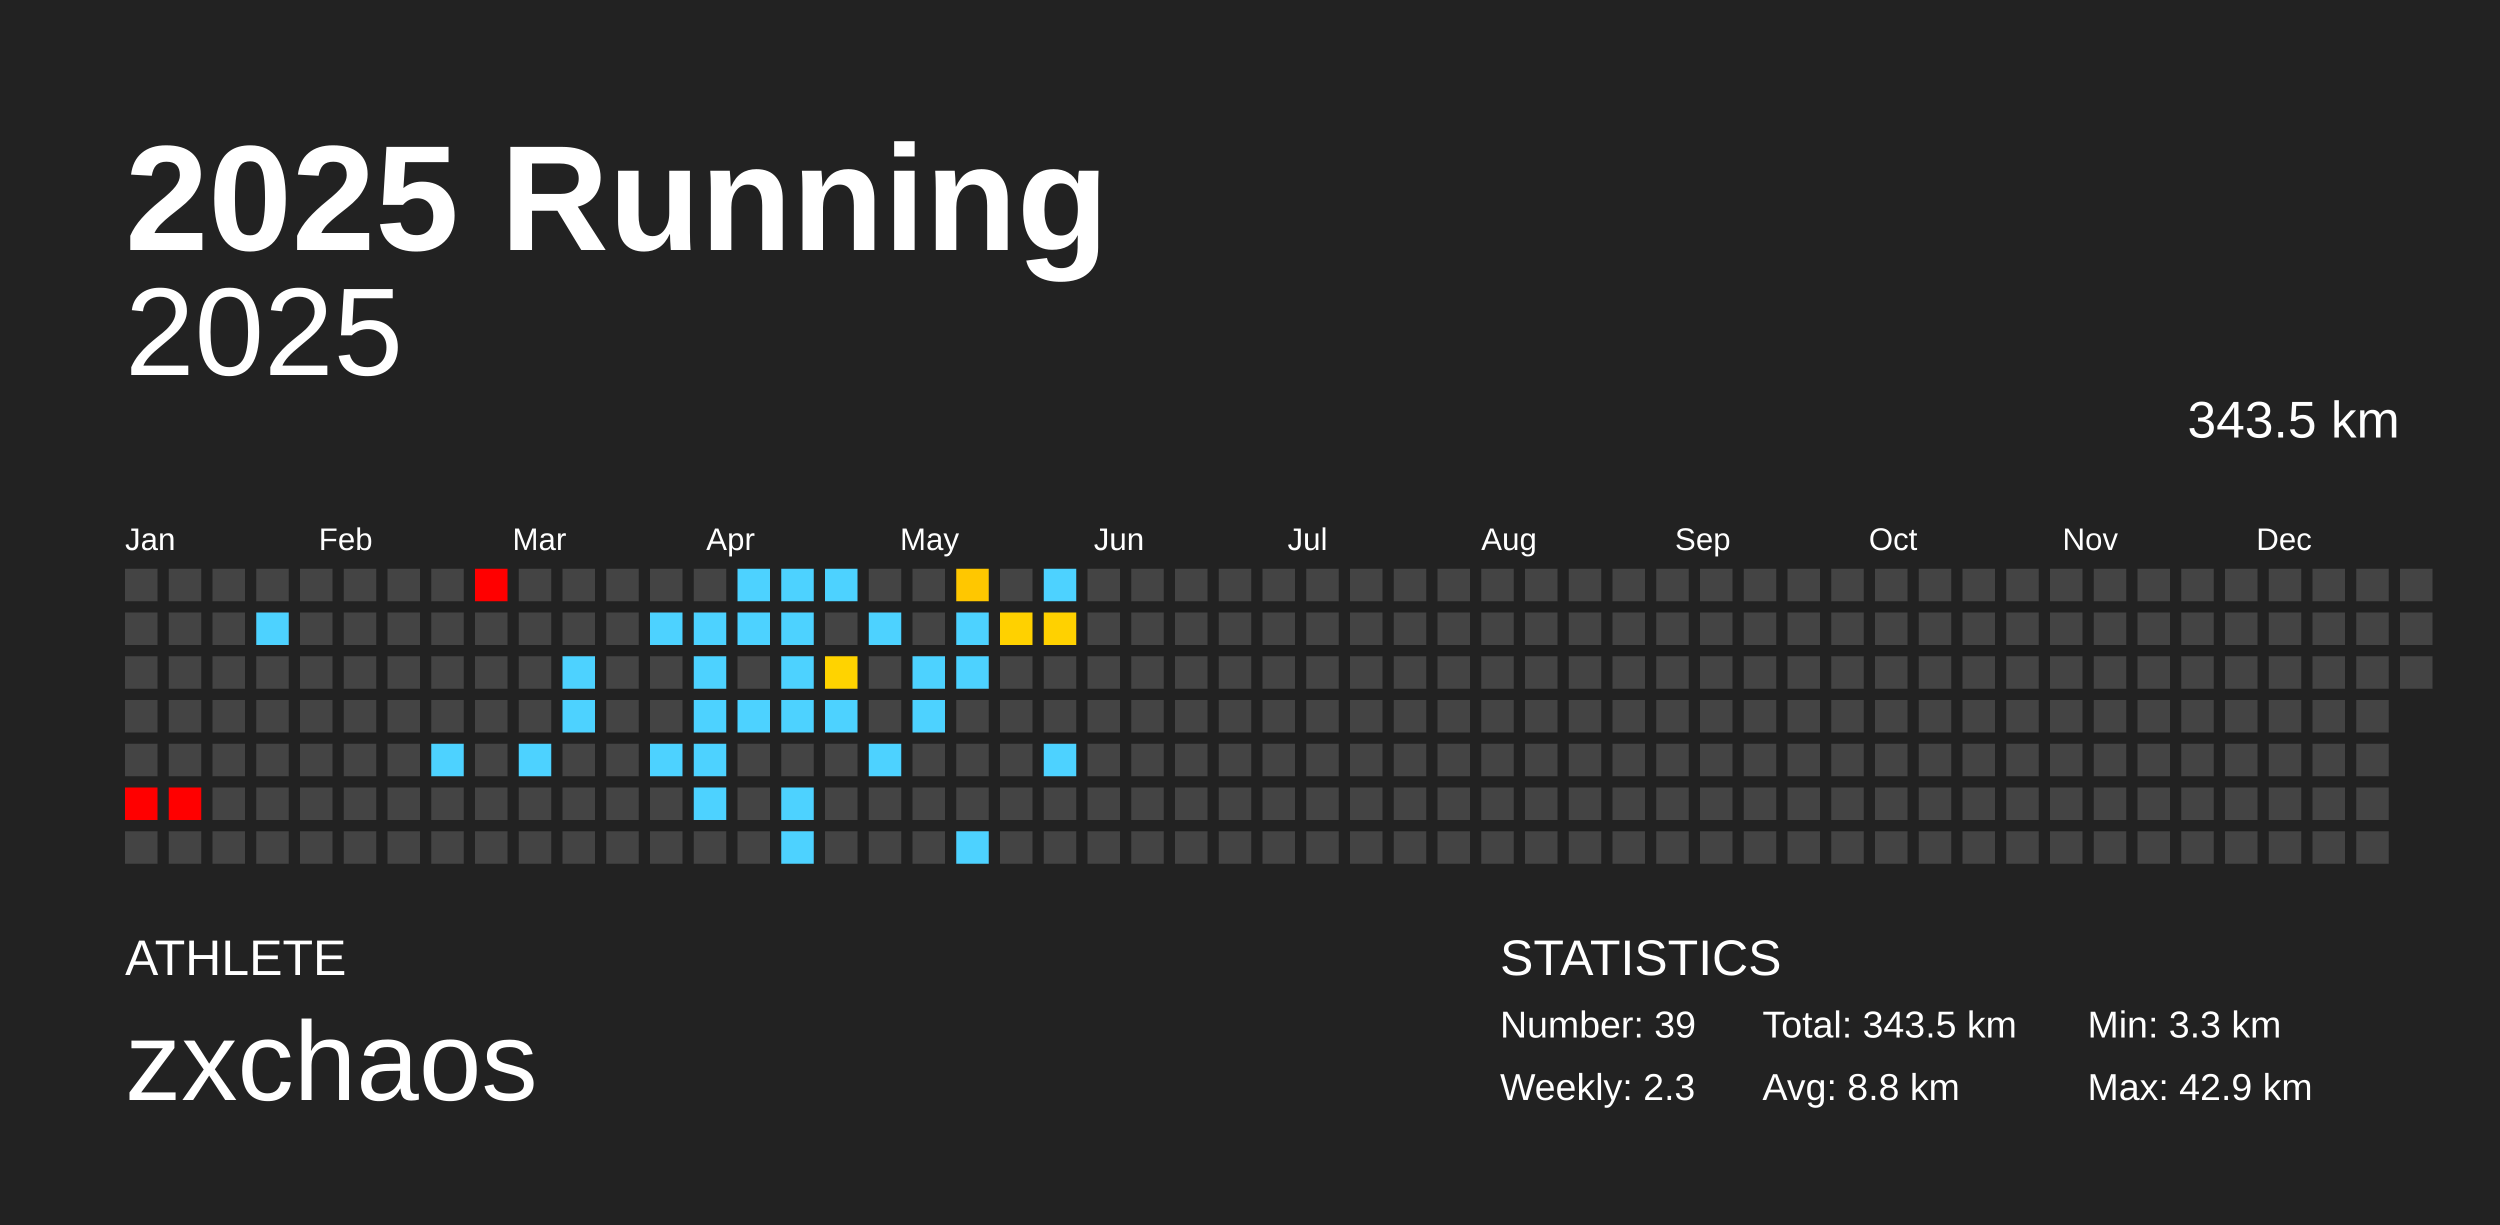
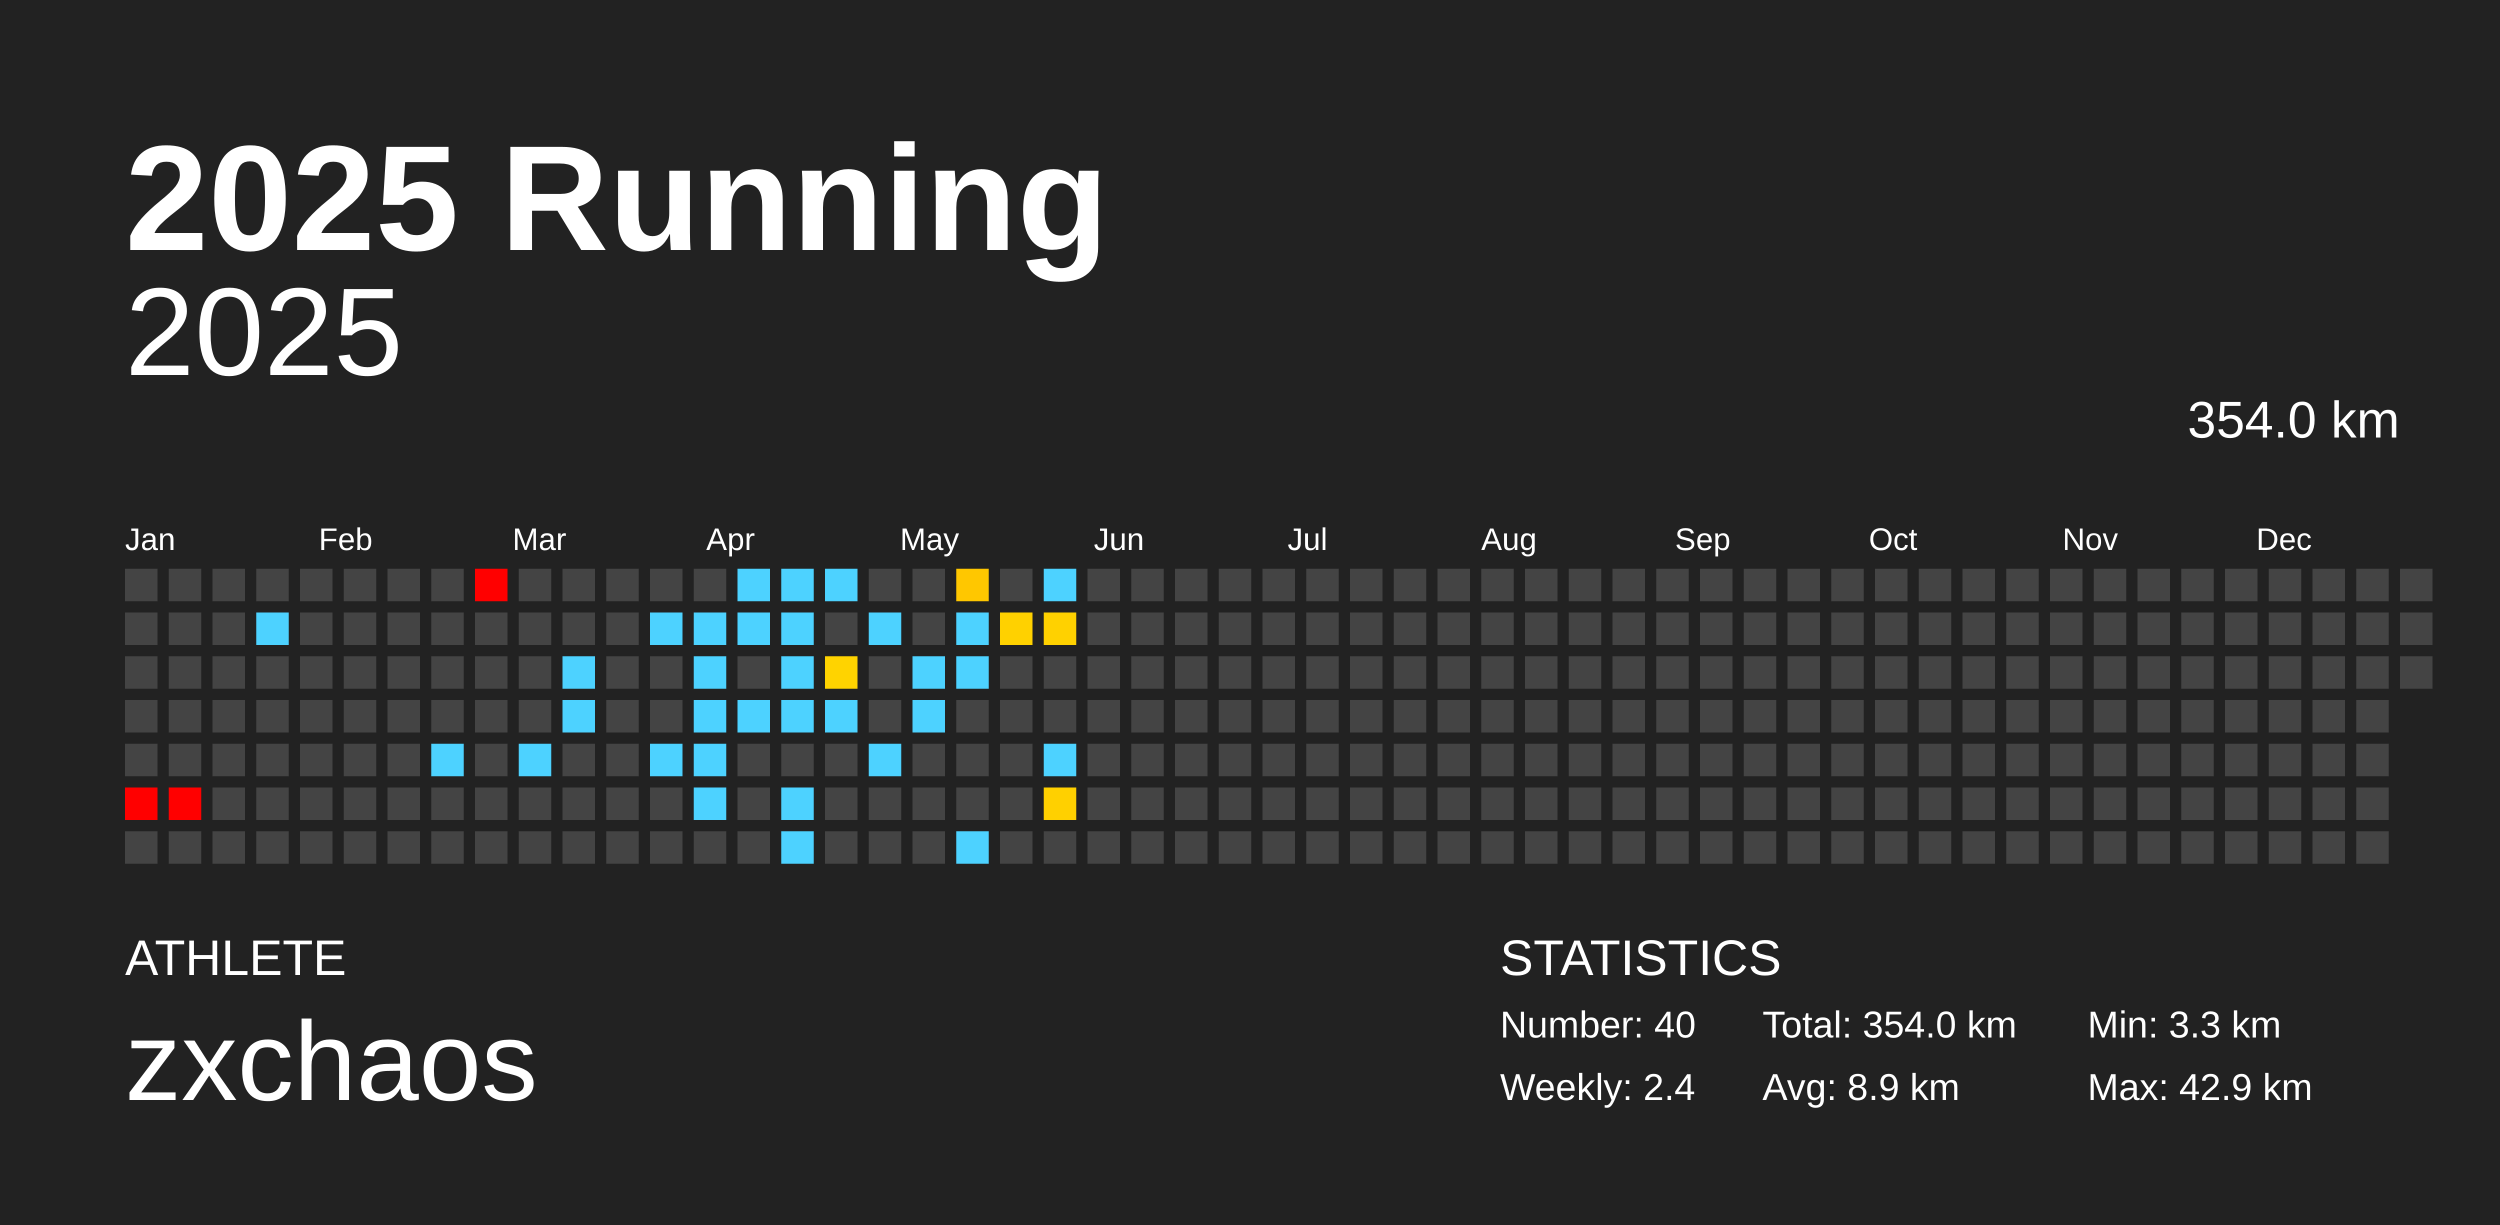
<svg xmlns="http://www.w3.org/2000/svg" baseProfile="full" height="98mm" version="1.1" viewBox="0,0,200,98" width="200mm">
  <defs />
  <rect fill="#222222" height="98" width="200" x="0" y="0" />
  <text fill="#FFFFFF" style="font-size:12px; font-family:Arial; font-weight:bold;" x="10" y="20">2025 Running</text>
  <text fill="#FFFFFF" style="font-size:4px; font-family:Arial" x="10" y="78">ATHLETE</text>
  <text fill="#FFFFFF" style="font-size:9px; font-family:Arial" x="10" y="88">zxchaos</text>
  <text fill="#FFFFFF" style="font-size:4px; font-family:Arial" x="120" y="78">STATISTICS</text>
-   <text fill="#FFFFFF" style="font-size:3px; font-family:Arial" x="120" y="83">Number: 39</text>
-   <text fill="#FFFFFF" style="font-size:3px; font-family:Arial" x="120" y="88">Weekly: 2.3</text>
-   <text fill="#FFFFFF" style="font-size:3px; font-family:Arial" x="141" y="83">Total: 343.5 km</text>
-   <text fill="#FFFFFF" style="font-size:3px; font-family:Arial" x="141" y="88">Avg: 8.8 km</text>
+   <text fill="#FFFFFF" style="font-size:3px; font-family:Arial" x="120" y="83">Number: 40</text>
+   <text fill="#FFFFFF" style="font-size:3px; font-family:Arial" x="120" y="88">Weekly: 2.4</text>
+   <text fill="#FFFFFF" style="font-size:3px; font-family:Arial" x="141" y="83">Total: 354.0 km</text>
+   <text fill="#FFFFFF" style="font-size:3px; font-family:Arial" x="141" y="88">Avg: 8.9 km</text>
  <text fill="#FFFFFF" style="font-size:3px; font-family:Arial" x="167" y="83">Min: 3.3 km</text>
  <text fill="#FFFFFF" style="font-size:3px; font-family:Arial" x="167" y="88">Max: 42.9 km</text>
  <text alignment-baseline="hanging" fill="#FFFFFF" style="font-size:10.0px; font-family:Arial;" x="10" y="30">2025</text>
-   <text alignment-baseline="hanging" fill="#FFFFFF" style="font-size:4.125px; font-family:Arial;" x="175" y="35">343.5 km</text>
+   <text alignment-baseline="hanging" fill="#FFFFFF" style="font-size:4.125px; font-family:Arial;" x="175" y="35">354.0 km</text>
  <text fill="#FFFFFF" style="font-size:2.5px; font-family:Arial" x="10.0" y="44">Jan</text>
  <text fill="#FFFFFF" style="font-size:2.5px; font-family:Arial" x="25.5" y="44">Feb</text>
  <text fill="#FFFFFF" style="font-size:2.5px; font-family:Arial" x="41.0" y="44">Mar</text>
  <text fill="#FFFFFF" style="font-size:2.5px; font-family:Arial" x="56.5" y="44">Apr</text>
  <text fill="#FFFFFF" style="font-size:2.5px; font-family:Arial" x="72.0" y="44">May</text>
  <text fill="#FFFFFF" style="font-size:2.5px; font-family:Arial" x="87.5" y="44">Jun</text>
  <text fill="#FFFFFF" style="font-size:2.5px; font-family:Arial" x="103.0" y="44">Jul</text>
  <text fill="#FFFFFF" style="font-size:2.5px; font-family:Arial" x="118.5" y="44">Aug</text>
  <text fill="#FFFFFF" style="font-size:2.5px; font-family:Arial" x="134.0" y="44">Sep</text>
  <text fill="#FFFFFF" style="font-size:2.5px; font-family:Arial" x="149.5" y="44">Oct</text>
  <text fill="#FFFFFF" style="font-size:2.5px; font-family:Arial" x="165.0" y="44">Nov</text>
  <text fill="#FFFFFF" style="font-size:2.5px; font-family:Arial" x="180.5" y="44">Dec</text>
  <rect fill="#444444" height="2.6" width="2.6" x="10.0" y="45.5" />
  <rect fill="#444444" height="2.6" width="2.6" x="10.0" y="49.0" />
  <rect fill="#444444" height="2.6" width="2.6" x="10.0" y="52.5" />
  <rect fill="#444444" height="2.6" width="2.6" x="10.0" y="56.0" />
  <rect fill="#444444" height="2.6" width="2.6" x="10.0" y="59.5" />
  <rect fill="red" height="2.6" width="2.6" x="10.0" y="63.0" />
  <rect fill="#444444" height="2.6" width="2.6" x="10.0" y="66.5" />
  <rect fill="#444444" height="2.6" width="2.6" x="13.5" y="45.5" />
  <rect fill="#444444" height="2.6" width="2.6" x="13.5" y="49.0" />
  <rect fill="#444444" height="2.6" width="2.6" x="13.5" y="52.5" />
  <rect fill="#444444" height="2.6" width="2.6" x="13.5" y="56.0" />
  <rect fill="#444444" height="2.6" width="2.6" x="13.5" y="59.5" />
  <rect fill="red" height="2.6" width="2.6" x="13.5" y="63.0" />
  <rect fill="#444444" height="2.6" width="2.6" x="13.5" y="66.5" />
  <rect fill="#444444" height="2.6" width="2.6" x="17.0" y="45.5" />
  <rect fill="#444444" height="2.6" width="2.6" x="17.0" y="49.0" />
  <rect fill="#444444" height="2.6" width="2.6" x="17.0" y="52.5" />
  <rect fill="#444444" height="2.6" width="2.6" x="17.0" y="56.0" />
  <rect fill="#444444" height="2.6" width="2.6" x="17.0" y="59.5" />
  <rect fill="#444444" height="2.6" width="2.6" x="17.0" y="63.0" />
  <rect fill="#444444" height="2.6" width="2.6" x="17.0" y="66.5" />
  <rect fill="#444444" height="2.6" width="2.6" x="20.5" y="45.5" />
  <rect fill="#4dd2ff" height="2.6" width="2.6" x="20.5" y="49.0" />
  <rect fill="#444444" height="2.6" width="2.6" x="20.5" y="52.5" />
  <rect fill="#444444" height="2.6" width="2.6" x="20.5" y="56.0" />
  <rect fill="#444444" height="2.6" width="2.6" x="20.5" y="59.5" />
  <rect fill="#444444" height="2.6" width="2.6" x="20.5" y="63.0" />
  <rect fill="#444444" height="2.6" width="2.6" x="20.5" y="66.5" />
  <rect fill="#444444" height="2.6" width="2.6" x="24.0" y="45.5" />
  <rect fill="#444444" height="2.6" width="2.6" x="24.0" y="49.0" />
  <rect fill="#444444" height="2.6" width="2.6" x="24.0" y="52.5" />
  <rect fill="#444444" height="2.6" width="2.6" x="24.0" y="56.0" />
  <rect fill="#444444" height="2.6" width="2.6" x="24.0" y="59.5" />
  <rect fill="#444444" height="2.6" width="2.6" x="24.0" y="63.0" />
  <rect fill="#444444" height="2.6" width="2.6" x="24.0" y="66.5" />
  <rect fill="#444444" height="2.6" width="2.6" x="27.5" y="45.5" />
  <rect fill="#444444" height="2.6" width="2.6" x="27.5" y="49.0" />
  <rect fill="#444444" height="2.6" width="2.6" x="27.5" y="52.5" />
  <rect fill="#444444" height="2.6" width="2.6" x="27.5" y="56.0" />
  <rect fill="#444444" height="2.6" width="2.6" x="27.5" y="59.5" />
  <rect fill="#444444" height="2.6" width="2.6" x="27.5" y="63.0" />
  <rect fill="#444444" height="2.6" width="2.6" x="27.5" y="66.5" />
  <rect fill="#444444" height="2.6" width="2.6" x="31.0" y="45.5" />
  <rect fill="#444444" height="2.6" width="2.6" x="31.0" y="49.0" />
  <rect fill="#444444" height="2.6" width="2.6" x="31.0" y="52.5" />
  <rect fill="#444444" height="2.6" width="2.6" x="31.0" y="56.0" />
  <rect fill="#444444" height="2.6" width="2.6" x="31.0" y="59.5" />
  <rect fill="#444444" height="2.6" width="2.6" x="31.0" y="63.0" />
  <rect fill="#444444" height="2.6" width="2.6" x="31.0" y="66.5" />
  <rect fill="#444444" height="2.6" width="2.6" x="34.5" y="45.5" />
  <rect fill="#444444" height="2.6" width="2.6" x="34.5" y="49.0" />
  <rect fill="#444444" height="2.6" width="2.6" x="34.5" y="52.5" />
  <rect fill="#444444" height="2.6" width="2.6" x="34.5" y="56.0" />
  <rect fill="#4dd2ff" height="2.6" width="2.6" x="34.5" y="59.5" />
  <rect fill="#444444" height="2.6" width="2.6" x="34.5" y="63.0" />
  <rect fill="#444444" height="2.6" width="2.6" x="34.5" y="66.5" />
  <rect fill="red" height="2.6" width="2.6" x="38.0" y="45.5" />
  <rect fill="#444444" height="2.6" width="2.6" x="38.0" y="49.0" />
  <rect fill="#444444" height="2.6" width="2.6" x="38.0" y="52.5" />
  <rect fill="#444444" height="2.6" width="2.6" x="38.0" y="56.0" />
  <rect fill="#444444" height="2.6" width="2.6" x="38.0" y="59.5" />
  <rect fill="#444444" height="2.6" width="2.6" x="38.0" y="63.0" />
  <rect fill="#444444" height="2.6" width="2.6" x="38.0" y="66.5" />
  <rect fill="#444444" height="2.6" width="2.6" x="41.5" y="45.5" />
  <rect fill="#444444" height="2.6" width="2.6" x="41.5" y="49.0" />
  <rect fill="#444444" height="2.6" width="2.6" x="41.5" y="52.5" />
  <rect fill="#444444" height="2.6" width="2.6" x="41.5" y="56.0" />
  <rect fill="#4dd2ff" height="2.6" width="2.6" x="41.5" y="59.5" />
  <rect fill="#444444" height="2.6" width="2.6" x="41.5" y="63.0" />
  <rect fill="#444444" height="2.6" width="2.6" x="41.5" y="66.5" />
  <rect fill="#444444" height="2.6" width="2.6" x="45.0" y="45.5" />
  <rect fill="#444444" height="2.6" width="2.6" x="45.0" y="49.0" />
  <rect fill="#4dd2ff" height="2.6" width="2.6" x="45.0" y="52.5" />
  <rect fill="#4dd2ff" height="2.6" width="2.6" x="45.0" y="56.0" />
  <rect fill="#444444" height="2.6" width="2.6" x="45.0" y="59.5" />
  <rect fill="#444444" height="2.6" width="2.6" x="45.0" y="63.0" />
  <rect fill="#444444" height="2.6" width="2.6" x="45.0" y="66.5" />
  <rect fill="#444444" height="2.6" width="2.6" x="48.5" y="45.5" />
  <rect fill="#444444" height="2.6" width="2.6" x="48.5" y="49.0" />
  <rect fill="#444444" height="2.6" width="2.6" x="48.5" y="52.5" />
  <rect fill="#444444" height="2.6" width="2.6" x="48.5" y="56.0" />
  <rect fill="#444444" height="2.6" width="2.6" x="48.5" y="59.5" />
  <rect fill="#444444" height="2.6" width="2.6" x="48.5" y="63.0" />
  <rect fill="#444444" height="2.6" width="2.6" x="48.5" y="66.5" />
  <rect fill="#444444" height="2.6" width="2.6" x="52.0" y="45.5" />
  <rect fill="#4dd2ff" height="2.6" width="2.6" x="52.0" y="49.0" />
  <rect fill="#444444" height="2.6" width="2.6" x="52.0" y="52.5" />
  <rect fill="#444444" height="2.6" width="2.6" x="52.0" y="56.0" />
  <rect fill="#4dd2ff" height="2.6" width="2.6" x="52.0" y="59.5" />
  <rect fill="#444444" height="2.6" width="2.6" x="52.0" y="63.0" />
  <rect fill="#444444" height="2.6" width="2.6" x="52.0" y="66.5" />
  <rect fill="#444444" height="2.6" width="2.6" x="55.5" y="45.5" />
  <rect fill="#4dd2ff" height="2.6" width="2.6" x="55.5" y="49.0" />
  <rect fill="#4dd2ff" height="2.6" width="2.6" x="55.5" y="52.5" />
  <rect fill="#4dd2ff" height="2.6" width="2.6" x="55.5" y="56.0" />
  <rect fill="#4dd2ff" height="2.6" width="2.6" x="55.5" y="59.5" />
  <rect fill="#4dd2ff" height="2.6" width="2.6" x="55.5" y="63.0" />
  <rect fill="#444444" height="2.6" width="2.6" x="55.5" y="66.5" />
  <rect fill="#4dd2ff" height="2.6" width="2.6" x="59.0" y="45.5" />
  <rect fill="#4dd2ff" height="2.6" width="2.6" x="59.0" y="49.0" />
  <rect fill="#444444" height="2.6" width="2.6" x="59.0" y="52.5" />
  <rect fill="#4dd2ff" height="2.6" width="2.6" x="59.0" y="56.0" />
  <rect fill="#444444" height="2.6" width="2.6" x="59.0" y="59.5" />
  <rect fill="#444444" height="2.6" width="2.6" x="59.0" y="63.0" />
  <rect fill="#444444" height="2.6" width="2.6" x="59.0" y="66.5" />
  <rect fill="#4dd2ff" height="2.6" width="2.6" x="62.5" y="45.5" />
  <rect fill="#4dd2ff" height="2.6" width="2.6" x="62.5" y="49.0" />
  <rect fill="#4dd2ff" height="2.6" width="2.6" x="62.5" y="52.5" />
  <rect fill="#4dd2ff" height="2.6" width="2.6" x="62.5" y="56.0" />
  <rect fill="#444444" height="2.6" width="2.6" x="62.5" y="59.5" />
  <rect fill="#4dd2ff" height="2.6" width="2.6" x="62.5" y="63.0" />
  <rect fill="#4dd2ff" height="2.6" width="2.6" x="62.5" y="66.5" />
  <rect fill="#4dd2ff" height="2.6" width="2.6" x="66.0" y="45.5" />
  <rect fill="#444444" height="2.6" width="2.6" x="66.0" y="49.0" />
  <rect fill="#ffd300" height="2.6" width="2.6" x="66.0" y="52.5" />
  <rect fill="#4dd2ff" height="2.6" width="2.6" x="66.0" y="56.0" />
  <rect fill="#444444" height="2.6" width="2.6" x="66.0" y="59.5" />
  <rect fill="#444444" height="2.6" width="2.6" x="66.0" y="63.0" />
  <rect fill="#444444" height="2.6" width="2.6" x="66.0" y="66.5" />
  <rect fill="#444444" height="2.6" width="2.6" x="69.5" y="45.5" />
  <rect fill="#4dd2ff" height="2.6" width="2.6" x="69.5" y="49.0" />
  <rect fill="#444444" height="2.6" width="2.6" x="69.5" y="52.5" />
  <rect fill="#444444" height="2.6" width="2.6" x="69.5" y="56.0" />
  <rect fill="#4dd2ff" height="2.6" width="2.6" x="69.5" y="59.5" />
  <rect fill="#444444" height="2.6" width="2.6" x="69.5" y="63.0" />
  <rect fill="#444444" height="2.6" width="2.6" x="69.5" y="66.5" />
  <rect fill="#444444" height="2.6" width="2.6" x="73.0" y="45.5" />
  <rect fill="#444444" height="2.6" width="2.6" x="73.0" y="49.0" />
  <rect fill="#4dd2ff" height="2.6" width="2.6" x="73.0" y="52.5" />
  <rect fill="#4dd2ff" height="2.6" width="2.6" x="73.0" y="56.0" />
  <rect fill="#444444" height="2.6" width="2.6" x="73.0" y="59.5" />
  <rect fill="#444444" height="2.6" width="2.6" x="73.0" y="63.0" />
  <rect fill="#444444" height="2.6" width="2.6" x="73.0" y="66.5" />
  <rect fill="#ffc700" height="2.6" width="2.6" x="76.5" y="45.5" />
  <rect fill="#4dd2ff" height="2.6" width="2.6" x="76.5" y="49.0" />
  <rect fill="#4dd2ff" height="2.6" width="2.6" x="76.5" y="52.5" />
  <rect fill="#444444" height="2.6" width="2.6" x="76.5" y="56.0" />
  <rect fill="#444444" height="2.6" width="2.6" x="76.5" y="59.5" />
  <rect fill="#444444" height="2.6" width="2.6" x="76.5" y="63.0" />
  <rect fill="#4dd2ff" height="2.6" width="2.6" x="76.5" y="66.5" />
  <rect fill="#444444" height="2.6" width="2.6" x="80.0" y="45.5" />
  <rect fill="#ffd100" height="2.6" width="2.6" x="80.0" y="49.0" />
  <rect fill="#444444" height="2.6" width="2.6" x="80.0" y="52.5" />
  <rect fill="#444444" height="2.6" width="2.6" x="80.0" y="56.0" />
  <rect fill="#444444" height="2.6" width="2.6" x="80.0" y="59.5" />
  <rect fill="#444444" height="2.6" width="2.6" x="80.0" y="63.0" />
  <rect fill="#444444" height="2.6" width="2.6" x="80.0" y="66.5" />
  <rect fill="#4dd2ff" height="2.6" width="2.6" x="83.5" y="45.5" />
  <rect fill="#ffd100" height="2.6" width="2.6" x="83.5" y="49.0" />
  <rect fill="#444444" height="2.6" width="2.6" x="83.5" y="52.5" />
  <rect fill="#444444" height="2.6" width="2.6" x="83.5" y="56.0" />
  <rect fill="#4dd2ff" height="2.6" width="2.6" x="83.5" y="59.5" />
-   <rect fill="#444444" height="2.6" width="2.6" x="83.5" y="63.0" />
+   <rect fill="#ffd000" height="2.6" width="2.6" x="83.5" y="63.0" />
  <rect fill="#444444" height="2.6" width="2.6" x="83.5" y="66.5" />
  <rect fill="#444444" height="2.6" width="2.6" x="87.0" y="45.5" />
  <rect fill="#444444" height="2.6" width="2.6" x="87.0" y="49.0" />
  <rect fill="#444444" height="2.6" width="2.6" x="87.0" y="52.5" />
  <rect fill="#444444" height="2.6" width="2.6" x="87.0" y="56.0" />
  <rect fill="#444444" height="2.6" width="2.6" x="87.0" y="59.5" />
  <rect fill="#444444" height="2.6" width="2.6" x="87.0" y="63.0" />
  <rect fill="#444444" height="2.6" width="2.6" x="87.0" y="66.5" />
  <rect fill="#444444" height="2.6" width="2.6" x="90.5" y="45.5" />
  <rect fill="#444444" height="2.6" width="2.6" x="90.5" y="49.0" />
  <rect fill="#444444" height="2.6" width="2.6" x="90.5" y="52.5" />
  <rect fill="#444444" height="2.6" width="2.6" x="90.5" y="56.0" />
  <rect fill="#444444" height="2.6" width="2.6" x="90.5" y="59.5" />
  <rect fill="#444444" height="2.6" width="2.6" x="90.5" y="63.0" />
  <rect fill="#444444" height="2.6" width="2.6" x="90.5" y="66.5" />
  <rect fill="#444444" height="2.6" width="2.6" x="94.0" y="45.5" />
  <rect fill="#444444" height="2.6" width="2.6" x="94.0" y="49.0" />
  <rect fill="#444444" height="2.6" width="2.6" x="94.0" y="52.5" />
  <rect fill="#444444" height="2.6" width="2.6" x="94.0" y="56.0" />
  <rect fill="#444444" height="2.6" width="2.6" x="94.0" y="59.5" />
  <rect fill="#444444" height="2.6" width="2.6" x="94.0" y="63.0" />
  <rect fill="#444444" height="2.6" width="2.6" x="94.0" y="66.5" />
  <rect fill="#444444" height="2.6" width="2.6" x="97.5" y="45.5" />
  <rect fill="#444444" height="2.6" width="2.6" x="97.5" y="49.0" />
  <rect fill="#444444" height="2.6" width="2.6" x="97.5" y="52.5" />
  <rect fill="#444444" height="2.6" width="2.6" x="97.5" y="56.0" />
  <rect fill="#444444" height="2.6" width="2.6" x="97.5" y="59.5" />
  <rect fill="#444444" height="2.6" width="2.6" x="97.5" y="63.0" />
  <rect fill="#444444" height="2.6" width="2.6" x="97.5" y="66.5" />
  <rect fill="#444444" height="2.6" width="2.6" x="101.0" y="45.5" />
  <rect fill="#444444" height="2.6" width="2.6" x="101.0" y="49.0" />
  <rect fill="#444444" height="2.6" width="2.6" x="101.0" y="52.5" />
  <rect fill="#444444" height="2.6" width="2.6" x="101.0" y="56.0" />
  <rect fill="#444444" height="2.6" width="2.6" x="101.0" y="59.5" />
  <rect fill="#444444" height="2.6" width="2.6" x="101.0" y="63.0" />
  <rect fill="#444444" height="2.6" width="2.6" x="101.0" y="66.5" />
  <rect fill="#444444" height="2.6" width="2.6" x="104.5" y="45.5" />
  <rect fill="#444444" height="2.6" width="2.6" x="104.5" y="49.0" />
  <rect fill="#444444" height="2.6" width="2.6" x="104.5" y="52.5" />
  <rect fill="#444444" height="2.6" width="2.6" x="104.5" y="56.0" />
  <rect fill="#444444" height="2.6" width="2.6" x="104.5" y="59.5" />
  <rect fill="#444444" height="2.6" width="2.6" x="104.5" y="63.0" />
  <rect fill="#444444" height="2.6" width="2.6" x="104.5" y="66.5" />
  <rect fill="#444444" height="2.6" width="2.6" x="108.0" y="45.5" />
  <rect fill="#444444" height="2.6" width="2.6" x="108.0" y="49.0" />
  <rect fill="#444444" height="2.6" width="2.6" x="108.0" y="52.5" />
  <rect fill="#444444" height="2.6" width="2.6" x="108.0" y="56.0" />
  <rect fill="#444444" height="2.6" width="2.6" x="108.0" y="59.5" />
  <rect fill="#444444" height="2.6" width="2.6" x="108.0" y="63.0" />
  <rect fill="#444444" height="2.6" width="2.6" x="108.0" y="66.5" />
  <rect fill="#444444" height="2.6" width="2.6" x="111.5" y="45.5" />
  <rect fill="#444444" height="2.6" width="2.6" x="111.5" y="49.0" />
  <rect fill="#444444" height="2.6" width="2.6" x="111.5" y="52.5" />
  <rect fill="#444444" height="2.6" width="2.6" x="111.5" y="56.0" />
  <rect fill="#444444" height="2.6" width="2.6" x="111.5" y="59.5" />
  <rect fill="#444444" height="2.6" width="2.6" x="111.5" y="63.0" />
  <rect fill="#444444" height="2.6" width="2.6" x="111.5" y="66.5" />
  <rect fill="#444444" height="2.6" width="2.6" x="115.0" y="45.5" />
  <rect fill="#444444" height="2.6" width="2.6" x="115.0" y="49.0" />
  <rect fill="#444444" height="2.6" width="2.6" x="115.0" y="52.5" />
  <rect fill="#444444" height="2.6" width="2.6" x="115.0" y="56.0" />
  <rect fill="#444444" height="2.6" width="2.6" x="115.0" y="59.5" />
  <rect fill="#444444" height="2.6" width="2.6" x="115.0" y="63.0" />
  <rect fill="#444444" height="2.6" width="2.6" x="115.0" y="66.5" />
  <rect fill="#444444" height="2.6" width="2.6" x="118.5" y="45.5" />
  <rect fill="#444444" height="2.6" width="2.6" x="118.5" y="49.0" />
  <rect fill="#444444" height="2.6" width="2.6" x="118.5" y="52.5" />
  <rect fill="#444444" height="2.6" width="2.6" x="118.5" y="56.0" />
  <rect fill="#444444" height="2.6" width="2.6" x="118.5" y="59.5" />
  <rect fill="#444444" height="2.6" width="2.6" x="118.5" y="63.0" />
  <rect fill="#444444" height="2.6" width="2.6" x="118.5" y="66.5" />
  <rect fill="#444444" height="2.6" width="2.6" x="122.0" y="45.5" />
  <rect fill="#444444" height="2.6" width="2.6" x="122.0" y="49.0" />
  <rect fill="#444444" height="2.6" width="2.6" x="122.0" y="52.5" />
  <rect fill="#444444" height="2.6" width="2.6" x="122.0" y="56.0" />
  <rect fill="#444444" height="2.6" width="2.6" x="122.0" y="59.5" />
  <rect fill="#444444" height="2.6" width="2.6" x="122.0" y="63.0" />
  <rect fill="#444444" height="2.6" width="2.6" x="122.0" y="66.5" />
  <rect fill="#444444" height="2.6" width="2.6" x="125.5" y="45.5" />
  <rect fill="#444444" height="2.6" width="2.6" x="125.5" y="49.0" />
  <rect fill="#444444" height="2.6" width="2.6" x="125.5" y="52.5" />
  <rect fill="#444444" height="2.6" width="2.6" x="125.5" y="56.0" />
  <rect fill="#444444" height="2.6" width="2.6" x="125.5" y="59.5" />
  <rect fill="#444444" height="2.6" width="2.6" x="125.5" y="63.0" />
  <rect fill="#444444" height="2.6" width="2.6" x="125.5" y="66.5" />
  <rect fill="#444444" height="2.6" width="2.6" x="129.0" y="45.5" />
  <rect fill="#444444" height="2.6" width="2.6" x="129.0" y="49.0" />
  <rect fill="#444444" height="2.6" width="2.6" x="129.0" y="52.5" />
  <rect fill="#444444" height="2.6" width="2.6" x="129.0" y="56.0" />
  <rect fill="#444444" height="2.6" width="2.6" x="129.0" y="59.5" />
  <rect fill="#444444" height="2.6" width="2.6" x="129.0" y="63.0" />
  <rect fill="#444444" height="2.6" width="2.6" x="129.0" y="66.5" />
  <rect fill="#444444" height="2.6" width="2.6" x="132.5" y="45.5" />
  <rect fill="#444444" height="2.6" width="2.6" x="132.5" y="49.0" />
  <rect fill="#444444" height="2.6" width="2.6" x="132.5" y="52.5" />
  <rect fill="#444444" height="2.6" width="2.6" x="132.5" y="56.0" />
  <rect fill="#444444" height="2.6" width="2.6" x="132.5" y="59.5" />
  <rect fill="#444444" height="2.6" width="2.6" x="132.5" y="63.0" />
  <rect fill="#444444" height="2.6" width="2.6" x="132.5" y="66.5" />
  <rect fill="#444444" height="2.6" width="2.6" x="136.0" y="45.5" />
  <rect fill="#444444" height="2.6" width="2.6" x="136.0" y="49.0" />
  <rect fill="#444444" height="2.6" width="2.6" x="136.0" y="52.5" />
  <rect fill="#444444" height="2.6" width="2.6" x="136.0" y="56.0" />
  <rect fill="#444444" height="2.6" width="2.6" x="136.0" y="59.5" />
  <rect fill="#444444" height="2.6" width="2.6" x="136.0" y="63.0" />
  <rect fill="#444444" height="2.6" width="2.6" x="136.0" y="66.5" />
  <rect fill="#444444" height="2.6" width="2.6" x="139.5" y="45.5" />
  <rect fill="#444444" height="2.6" width="2.6" x="139.5" y="49.0" />
  <rect fill="#444444" height="2.6" width="2.6" x="139.5" y="52.5" />
  <rect fill="#444444" height="2.6" width="2.6" x="139.5" y="56.0" />
  <rect fill="#444444" height="2.6" width="2.6" x="139.5" y="59.5" />
  <rect fill="#444444" height="2.6" width="2.6" x="139.5" y="63.0" />
  <rect fill="#444444" height="2.6" width="2.6" x="139.5" y="66.5" />
  <rect fill="#444444" height="2.6" width="2.6" x="143.0" y="45.5" />
  <rect fill="#444444" height="2.6" width="2.6" x="143.0" y="49.0" />
  <rect fill="#444444" height="2.6" width="2.6" x="143.0" y="52.5" />
  <rect fill="#444444" height="2.6" width="2.6" x="143.0" y="56.0" />
  <rect fill="#444444" height="2.6" width="2.6" x="143.0" y="59.5" />
  <rect fill="#444444" height="2.6" width="2.6" x="143.0" y="63.0" />
  <rect fill="#444444" height="2.6" width="2.6" x="143.0" y="66.5" />
  <rect fill="#444444" height="2.6" width="2.6" x="146.5" y="45.5" />
  <rect fill="#444444" height="2.6" width="2.6" x="146.5" y="49.0" />
  <rect fill="#444444" height="2.6" width="2.6" x="146.5" y="52.5" />
  <rect fill="#444444" height="2.6" width="2.6" x="146.5" y="56.0" />
  <rect fill="#444444" height="2.6" width="2.6" x="146.5" y="59.5" />
  <rect fill="#444444" height="2.6" width="2.6" x="146.5" y="63.0" />
  <rect fill="#444444" height="2.6" width="2.6" x="146.5" y="66.5" />
  <rect fill="#444444" height="2.6" width="2.6" x="150.0" y="45.5" />
  <rect fill="#444444" height="2.6" width="2.6" x="150.0" y="49.0" />
  <rect fill="#444444" height="2.6" width="2.6" x="150.0" y="52.5" />
  <rect fill="#444444" height="2.6" width="2.6" x="150.0" y="56.0" />
  <rect fill="#444444" height="2.6" width="2.6" x="150.0" y="59.5" />
  <rect fill="#444444" height="2.6" width="2.6" x="150.0" y="63.0" />
  <rect fill="#444444" height="2.6" width="2.6" x="150.0" y="66.5" />
  <rect fill="#444444" height="2.6" width="2.6" x="153.5" y="45.5" />
  <rect fill="#444444" height="2.6" width="2.6" x="153.5" y="49.0" />
  <rect fill="#444444" height="2.6" width="2.6" x="153.5" y="52.5" />
  <rect fill="#444444" height="2.6" width="2.6" x="153.5" y="56.0" />
  <rect fill="#444444" height="2.6" width="2.6" x="153.5" y="59.5" />
  <rect fill="#444444" height="2.6" width="2.6" x="153.5" y="63.0" />
  <rect fill="#444444" height="2.6" width="2.6" x="153.5" y="66.5" />
  <rect fill="#444444" height="2.6" width="2.6" x="157.0" y="45.5" />
  <rect fill="#444444" height="2.6" width="2.6" x="157.0" y="49.0" />
  <rect fill="#444444" height="2.6" width="2.6" x="157.0" y="52.5" />
  <rect fill="#444444" height="2.6" width="2.6" x="157.0" y="56.0" />
  <rect fill="#444444" height="2.6" width="2.6" x="157.0" y="59.5" />
  <rect fill="#444444" height="2.6" width="2.6" x="157.0" y="63.0" />
  <rect fill="#444444" height="2.6" width="2.6" x="157.0" y="66.5" />
  <rect fill="#444444" height="2.6" width="2.6" x="160.5" y="45.5" />
  <rect fill="#444444" height="2.6" width="2.6" x="160.5" y="49.0" />
  <rect fill="#444444" height="2.6" width="2.6" x="160.5" y="52.5" />
  <rect fill="#444444" height="2.6" width="2.6" x="160.5" y="56.0" />
  <rect fill="#444444" height="2.6" width="2.6" x="160.5" y="59.5" />
  <rect fill="#444444" height="2.6" width="2.6" x="160.5" y="63.0" />
  <rect fill="#444444" height="2.6" width="2.6" x="160.5" y="66.5" />
  <rect fill="#444444" height="2.6" width="2.6" x="164.0" y="45.5" />
  <rect fill="#444444" height="2.6" width="2.6" x="164.0" y="49.0" />
  <rect fill="#444444" height="2.6" width="2.6" x="164.0" y="52.5" />
  <rect fill="#444444" height="2.6" width="2.6" x="164.0" y="56.0" />
  <rect fill="#444444" height="2.6" width="2.6" x="164.0" y="59.5" />
  <rect fill="#444444" height="2.6" width="2.6" x="164.0" y="63.0" />
  <rect fill="#444444" height="2.6" width="2.6" x="164.0" y="66.5" />
  <rect fill="#444444" height="2.6" width="2.6" x="167.5" y="45.5" />
  <rect fill="#444444" height="2.6" width="2.6" x="167.5" y="49.0" />
  <rect fill="#444444" height="2.6" width="2.6" x="167.5" y="52.5" />
  <rect fill="#444444" height="2.6" width="2.6" x="167.5" y="56.0" />
  <rect fill="#444444" height="2.6" width="2.6" x="167.5" y="59.5" />
  <rect fill="#444444" height="2.6" width="2.6" x="167.5" y="63.0" />
  <rect fill="#444444" height="2.6" width="2.6" x="167.5" y="66.5" />
  <rect fill="#444444" height="2.6" width="2.6" x="171.0" y="45.5" />
  <rect fill="#444444" height="2.6" width="2.6" x="171.0" y="49.0" />
  <rect fill="#444444" height="2.6" width="2.6" x="171.0" y="52.5" />
  <rect fill="#444444" height="2.6" width="2.6" x="171.0" y="56.0" />
  <rect fill="#444444" height="2.6" width="2.6" x="171.0" y="59.5" />
  <rect fill="#444444" height="2.6" width="2.6" x="171.0" y="63.0" />
  <rect fill="#444444" height="2.6" width="2.6" x="171.0" y="66.5" />
  <rect fill="#444444" height="2.6" width="2.6" x="174.5" y="45.5" />
  <rect fill="#444444" height="2.6" width="2.6" x="174.5" y="49.0" />
  <rect fill="#444444" height="2.6" width="2.6" x="174.5" y="52.5" />
  <rect fill="#444444" height="2.6" width="2.6" x="174.5" y="56.0" />
  <rect fill="#444444" height="2.6" width="2.6" x="174.5" y="59.5" />
  <rect fill="#444444" height="2.6" width="2.6" x="174.5" y="63.0" />
  <rect fill="#444444" height="2.6" width="2.6" x="174.5" y="66.5" />
  <rect fill="#444444" height="2.6" width="2.6" x="178.0" y="45.5" />
  <rect fill="#444444" height="2.6" width="2.6" x="178.0" y="49.0" />
  <rect fill="#444444" height="2.6" width="2.6" x="178.0" y="52.5" />
  <rect fill="#444444" height="2.6" width="2.6" x="178.0" y="56.0" />
  <rect fill="#444444" height="2.6" width="2.6" x="178.0" y="59.5" />
  <rect fill="#444444" height="2.6" width="2.6" x="178.0" y="63.0" />
  <rect fill="#444444" height="2.6" width="2.6" x="178.0" y="66.5" />
  <rect fill="#444444" height="2.6" width="2.6" x="181.5" y="45.5" />
  <rect fill="#444444" height="2.6" width="2.6" x="181.5" y="49.0" />
  <rect fill="#444444" height="2.6" width="2.6" x="181.5" y="52.5" />
  <rect fill="#444444" height="2.6" width="2.6" x="181.5" y="56.0" />
  <rect fill="#444444" height="2.6" width="2.6" x="181.5" y="59.5" />
  <rect fill="#444444" height="2.6" width="2.6" x="181.5" y="63.0" />
  <rect fill="#444444" height="2.6" width="2.6" x="181.5" y="66.5" />
  <rect fill="#444444" height="2.6" width="2.6" x="185.0" y="45.5" />
  <rect fill="#444444" height="2.6" width="2.6" x="185.0" y="49.0" />
  <rect fill="#444444" height="2.6" width="2.6" x="185.0" y="52.5" />
  <rect fill="#444444" height="2.6" width="2.6" x="185.0" y="56.0" />
  <rect fill="#444444" height="2.6" width="2.6" x="185.0" y="59.5" />
  <rect fill="#444444" height="2.6" width="2.6" x="185.0" y="63.0" />
  <rect fill="#444444" height="2.6" width="2.6" x="185.0" y="66.5" />
  <rect fill="#444444" height="2.6" width="2.6" x="188.5" y="45.5" />
  <rect fill="#444444" height="2.6" width="2.6" x="188.5" y="49.0" />
  <rect fill="#444444" height="2.6" width="2.6" x="188.5" y="52.5" />
  <rect fill="#444444" height="2.6" width="2.6" x="188.5" y="56.0" />
  <rect fill="#444444" height="2.6" width="2.6" x="188.5" y="59.5" />
  <rect fill="#444444" height="2.6" width="2.6" x="188.5" y="63.0" />
  <rect fill="#444444" height="2.6" width="2.6" x="188.5" y="66.5" />
  <rect fill="#444444" height="2.6" width="2.6" x="192.0" y="45.5" />
  <rect fill="#444444" height="2.6" width="2.6" x="192.0" y="49.0" />
  <rect fill="#444444" height="2.6" width="2.6" x="192.0" y="52.5" />
</svg>
